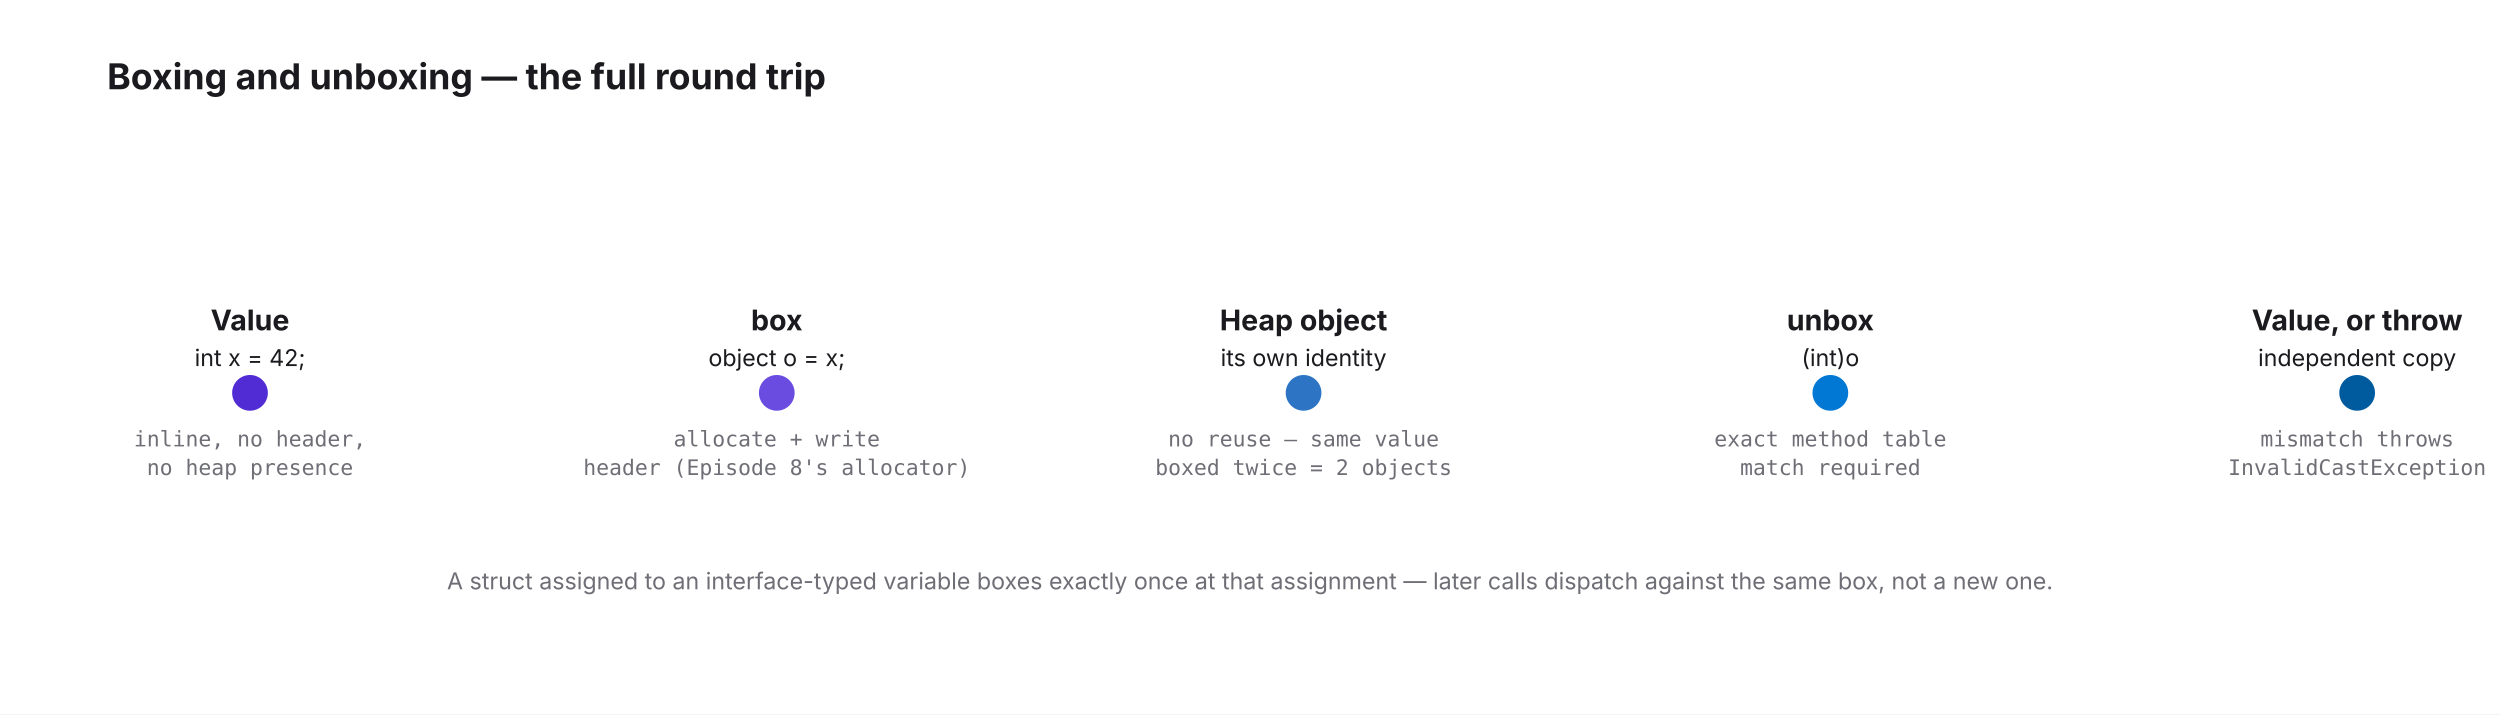
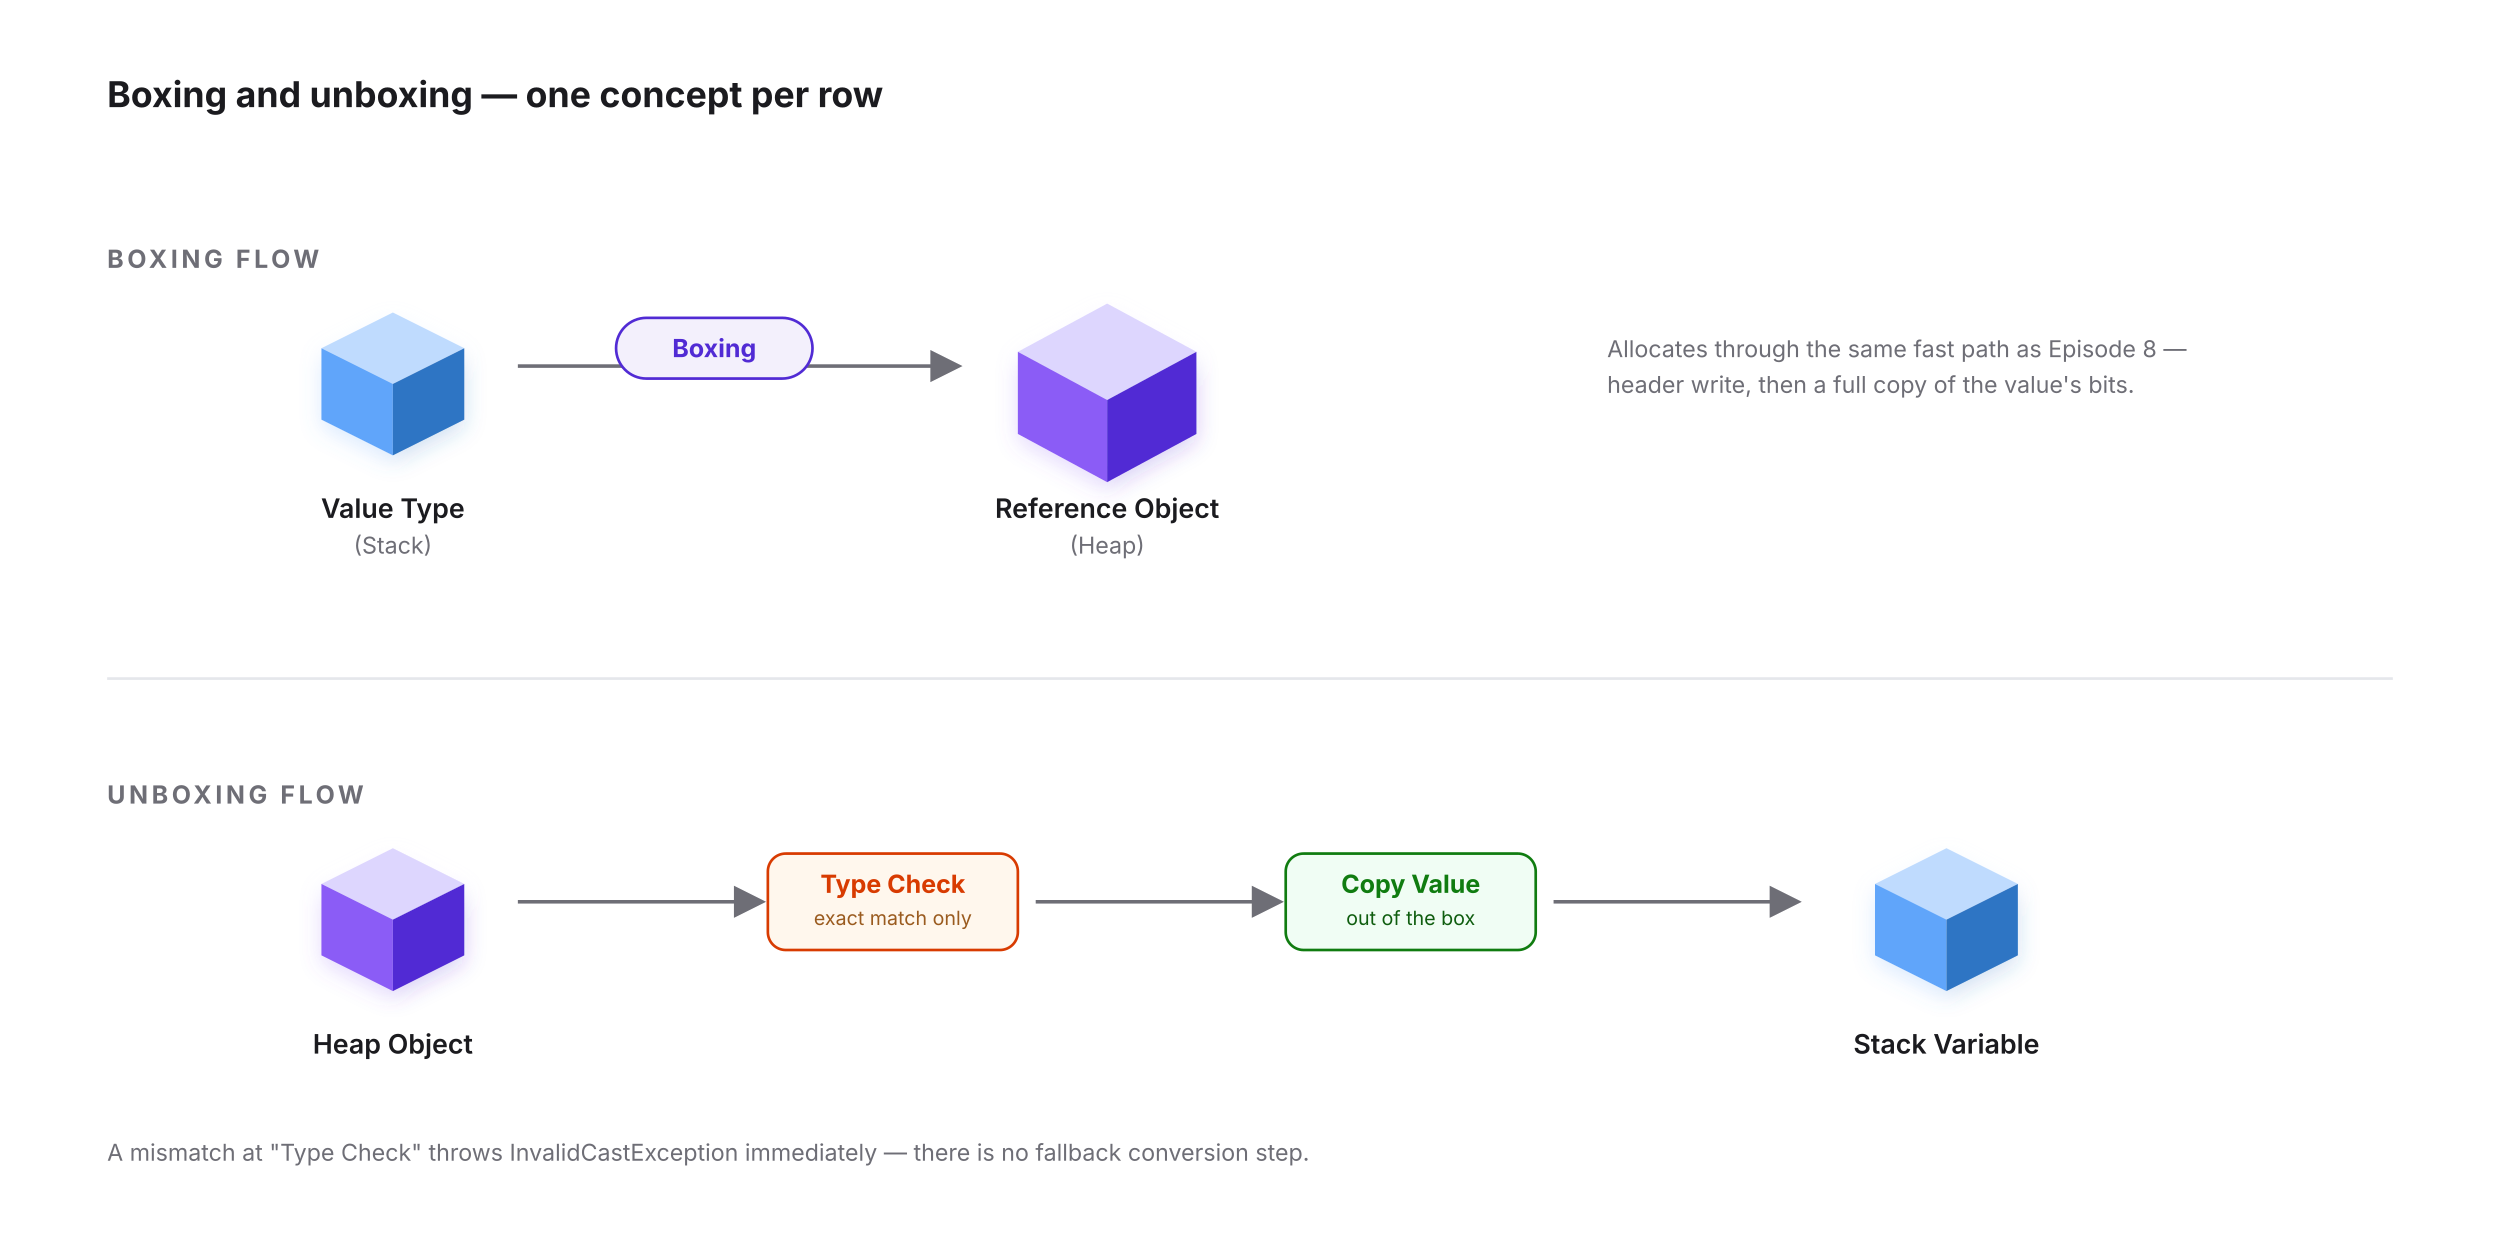
- <svg xmlns="http://www.w3.org/2000/svg" viewBox="0 0 1400 400">
+ <svg xmlns="http://www.w3.org/2000/svg" viewBox="0 0 1400 700">
  <defs>
-     <linearGradient id="tlLine" x1="0%" y1="0%" x2="100%" y2="0%">
-       <stop offset="0%" stop-color="#512BD4" />
-       <stop offset="100%" stop-color="#0078D4" />
-     </linearGradient>
+     <filter id="softShadow2" x="-50%" y="-50%" width="200%" height="200%">
+       <feGaussianBlur stdDeviation="6" result="blur" />
+       <feOffset dy="4" in="blur" result="off" />
+       <feComponentTransfer in="off" result="shadow">
+         <feFuncA type="linear" slope="0.22" />
+       </feComponentTransfer>
+       <feMerge>
+         <feMergeNode in="shadow" />
+         <feMergeNode in="SourceGraphic" />
+       </feMerge>
+     </filter>
+     <marker id="conceptArrow" markerWidth="9" markerHeight="9" refX="4.5" refY="4.5" orient="auto">
+       <path d="M0 0 L9 4.5 L0 9 Z" fill="#6E6E76" />
+     </marker>
  </defs>
-   <rect width="1400" height="400" fill="#FFFFFF" />
-   <text x="60" y="50" font-family="Segoe UI, Inter, sans-serif" font-size="20" font-weight="700" fill="#1B1B1F">Boxing and unboxing — the full round trip</text>
-   <line x1="80" y1="220" x2="1320" y2="220" stroke="url(#tlLine)" stroke-width="4" stroke-linecap="round" />
-   <circle cx="140" cy="220" r="10" fill="#512BD4" />
-   <text x="140" y="185" font-family="Segoe UI, Inter, sans-serif" font-size="16" font-weight="700" fill="#1B1B1F" text-anchor="middle">Value</text>
-   <text x="140" y="205" font-family="Segoe UI, Inter, sans-serif" font-size="13" fill="#1B1B1F" text-anchor="middle">int x = 42;</text>
-   <text x="140" y="250" font-family="Cascadia Code, Fira Code, monospace" font-size="12" fill="#6E6E76" text-anchor="middle">inline, no header,</text>
-   <text x="140" y="266" font-family="Cascadia Code, Fira Code, monospace" font-size="12" fill="#6E6E76" text-anchor="middle">no heap presence</text>
-   <circle cx="435" cy="220" r="10" fill="#6B4CE0" />
-   <text x="435" y="185" font-family="Segoe UI, Inter, sans-serif" font-size="16" font-weight="700" fill="#1B1B1F" text-anchor="middle">box</text>
-   <text x="435" y="205" font-family="Segoe UI, Inter, sans-serif" font-size="13" fill="#1B1B1F" text-anchor="middle">object o = x;</text>
-   <text x="435" y="250" font-family="Cascadia Code, Fira Code, monospace" font-size="12" fill="#6E6E76" text-anchor="middle">allocate + write</text>
-   <text x="435" y="266" font-family="Cascadia Code, Fira Code, monospace" font-size="12" fill="#6E6E76" text-anchor="middle">header (Episode 8's allocator)</text>
-   <circle cx="730" cy="220" r="10" fill="#2D75C4" />
-   <text x="730" y="185" font-family="Segoe UI, Inter, sans-serif" font-size="16" font-weight="700" fill="#1B1B1F" text-anchor="middle">Heap object</text>
-   <text x="730" y="205" font-family="Segoe UI, Inter, sans-serif" font-size="13" fill="#1B1B1F" text-anchor="middle">its own identity</text>
-   <text x="730" y="250" font-family="Cascadia Code, Fira Code, monospace" font-size="12" fill="#6E6E76" text-anchor="middle">no reuse — same value</text>
-   <text x="730" y="266" font-family="Cascadia Code, Fira Code, monospace" font-size="12" fill="#6E6E76" text-anchor="middle">boxed twice = 2 objects</text>
-   <circle cx="1025" cy="220" r="10" fill="#0078D4" />
-   <text x="1025" y="185" font-family="Segoe UI, Inter, sans-serif" font-size="16" font-weight="700" fill="#1B1B1F" text-anchor="middle">unbox</text>
-   <text x="1025" y="205" font-family="Segoe UI, Inter, sans-serif" font-size="13" fill="#1B1B1F" text-anchor="middle">(int)o</text>
-   <text x="1025" y="250" font-family="Cascadia Code, Fira Code, monospace" font-size="12" fill="#6E6E76" text-anchor="middle">exact method table</text>
-   <text x="1025" y="266" font-family="Cascadia Code, Fira Code, monospace" font-size="12" fill="#6E6E76" text-anchor="middle">match required</text>
-   <circle cx="1320" cy="220" r="10" fill="#005A9E" />
-   <text x="1320" y="185" font-family="Segoe UI, Inter, sans-serif" font-size="16" font-weight="700" fill="#1B1B1F" text-anchor="middle">Value, or throw</text>
-   <text x="1320" y="205" font-family="Segoe UI, Inter, sans-serif" font-size="13" fill="#1B1B1F" text-anchor="middle">independent copy</text>
-   <text x="1320" y="250" font-family="Cascadia Code, Fira Code, monospace" font-size="12" fill="#6E6E76" text-anchor="middle">mismatch throws</text>
-   <text x="1320" y="266" font-family="Cascadia Code, Fira Code, monospace" font-size="12" fill="#6E6E76" text-anchor="middle">InvalidCastException</text>
-   <text x="700" y="330" font-family="Segoe UI, Inter, sans-serif" font-size="13" fill="#6E6E76" text-anchor="middle">A struct assigned to an interface-typed variable boxes exactly once at that assignment — later calls dispatch against the same box, not a new one.</text>
+   <rect width="1400" height="700" fill="#FFFFFF" />
+   <text x="60" y="60" font-family="Segoe UI, Inter, sans-serif" font-size="20" font-weight="700" fill="#1B1B1F">Boxing and unboxing — one concept per row</text>
+   <text x="60" y="150" font-family="Segoe UI, Inter, sans-serif" font-size="14" font-weight="700" fill="#6E6E76" letter-spacing="2">BOXING FLOW</text>
+   <g filter="url(#softShadow2)">
+     <polygon points="220,175 260,195 220,215 180,195" fill="#BFDBFE" />
+     <polygon points="180,195 220,215 220,255 180,235" fill="#60A5FA" />
+     <polygon points="220,215 260,195 260,235 220,255" fill="#2D75C4" />
+   </g>
+   <text x="220" y="290" font-family="Segoe UI, Inter, sans-serif" font-size="15" font-weight="600" fill="#1B1B1F" text-anchor="middle">Value Type</text>
+   <text x="220" y="310" font-family="Segoe UI, Inter, sans-serif" font-size="13" fill="#6E6E76" text-anchor="middle">(Stack)</text>
+   <line x1="290" y1="205" x2="530" y2="205" stroke="#6E6E76" stroke-width="2" marker-end="url(#conceptArrow)" />
+   <rect x="345" y="178" width="110" height="34" rx="17" fill="#F3F0FC" stroke="#512BD4" stroke-width="1.5" />
+   <text x="400" y="200" font-family="Segoe UI, Inter, sans-serif" font-size="14" font-weight="700" fill="#512BD4" text-anchor="middle">Boxing</text>
+   <g filter="url(#softShadow2)">
+     <polygon points="620,170 670,197 620,224 570,197" fill="#DDD6FE" />
+     <polygon points="570,197 620,224 620,270 570,243" fill="#8B5CF6" />
+     <polygon points="620,224 670,197 670,243 620,270" fill="#512BD4" />
+   </g>
+   <text x="620" y="290" font-family="Segoe UI, Inter, sans-serif" font-size="15" font-weight="600" fill="#1B1B1F" text-anchor="middle">Reference Object</text>
+   <text x="620" y="310" font-family="Segoe UI, Inter, sans-serif" font-size="13" fill="#6E6E76" text-anchor="middle">(Heap)</text>
+   <text x="900" y="200" font-family="Segoe UI, Inter, sans-serif" font-size="13" fill="#6E6E76">Allocates through the same fast path as Episode 8 —</text>
+   <text x="900" y="220" font-family="Segoe UI, Inter, sans-serif" font-size="13" fill="#6E6E76">header write, then a full copy of the value's bits.</text>
+   <line x1="60" y1="380" x2="1340" y2="380" stroke="#E5E7EB" stroke-width="1.5" />
+   <text x="60" y="450" font-family="Segoe UI, Inter, sans-serif" font-size="14" font-weight="700" fill="#6E6E76" letter-spacing="2">UNBOXING FLOW</text>
+   <g filter="url(#softShadow2)">
+     <polygon points="220,475 260,495 220,515 180,495" fill="#DDD6FE" />
+     <polygon points="180,495 220,515 220,555 180,535" fill="#8B5CF6" />
+     <polygon points="220,515 260,495 260,535 220,555" fill="#512BD4" />
+   </g>
+   <text x="220" y="590" font-family="Segoe UI, Inter, sans-serif" font-size="15" font-weight="600" fill="#1B1B1F" text-anchor="middle">Heap Object</text>
+   <line x1="290" y1="505" x2="420" y2="505" stroke="#6E6E76" stroke-width="2" marker-end="url(#conceptArrow)" />
+   <rect x="430" y="478" width="140" height="54" rx="10" fill="#FFF7ED" stroke="#D83B01" stroke-width="1.5" />
+   <text x="500" y="500" font-family="Segoe UI, Inter, sans-serif" font-size="14" font-weight="700" fill="#D83B01" text-anchor="middle">Type Check</text>
+   <text x="500" y="518" font-family="Segoe UI, Inter, sans-serif" font-size="11" fill="#9A5B1F" text-anchor="middle">exact match only</text>
+   <line x1="580" y1="505" x2="710" y2="505" stroke="#6E6E76" stroke-width="2" marker-end="url(#conceptArrow)" />
+   <rect x="720" y="478" width="140" height="54" rx="10" fill="#F0FDF4" stroke="#107C10" stroke-width="1.5" />
+   <text x="790" y="500" font-family="Segoe UI, Inter, sans-serif" font-size="14" font-weight="700" fill="#107C10" text-anchor="middle">Copy Value</text>
+   <text x="790" y="518" font-family="Segoe UI, Inter, sans-serif" font-size="11" fill="#0F5D0F" text-anchor="middle">out of the box</text>
+   <line x1="870" y1="505" x2="1000" y2="505" stroke="#6E6E76" stroke-width="2" marker-end="url(#conceptArrow)" />
+   <g filter="url(#softShadow2)">
+     <polygon points="1090,475 1130,495 1090,515 1050,495" fill="#BFDBFE" />
+     <polygon points="1050,495 1090,515 1090,555 1050,535" fill="#60A5FA" />
+     <polygon points="1090,515 1130,495 1130,535 1090,555" fill="#2D75C4" />
+   </g>
+   <text x="1090" y="590" font-family="Segoe UI, Inter, sans-serif" font-size="15" font-weight="600" fill="#1B1B1F" text-anchor="middle">Stack Variable</text>
+   <text x="60" y="650" font-family="Segoe UI, Inter, sans-serif" font-size="13" fill="#6E6E76">A mismatch at "Type Check" throws InvalidCastException immediately — there is no fallback conversion step.</text>
</svg>
